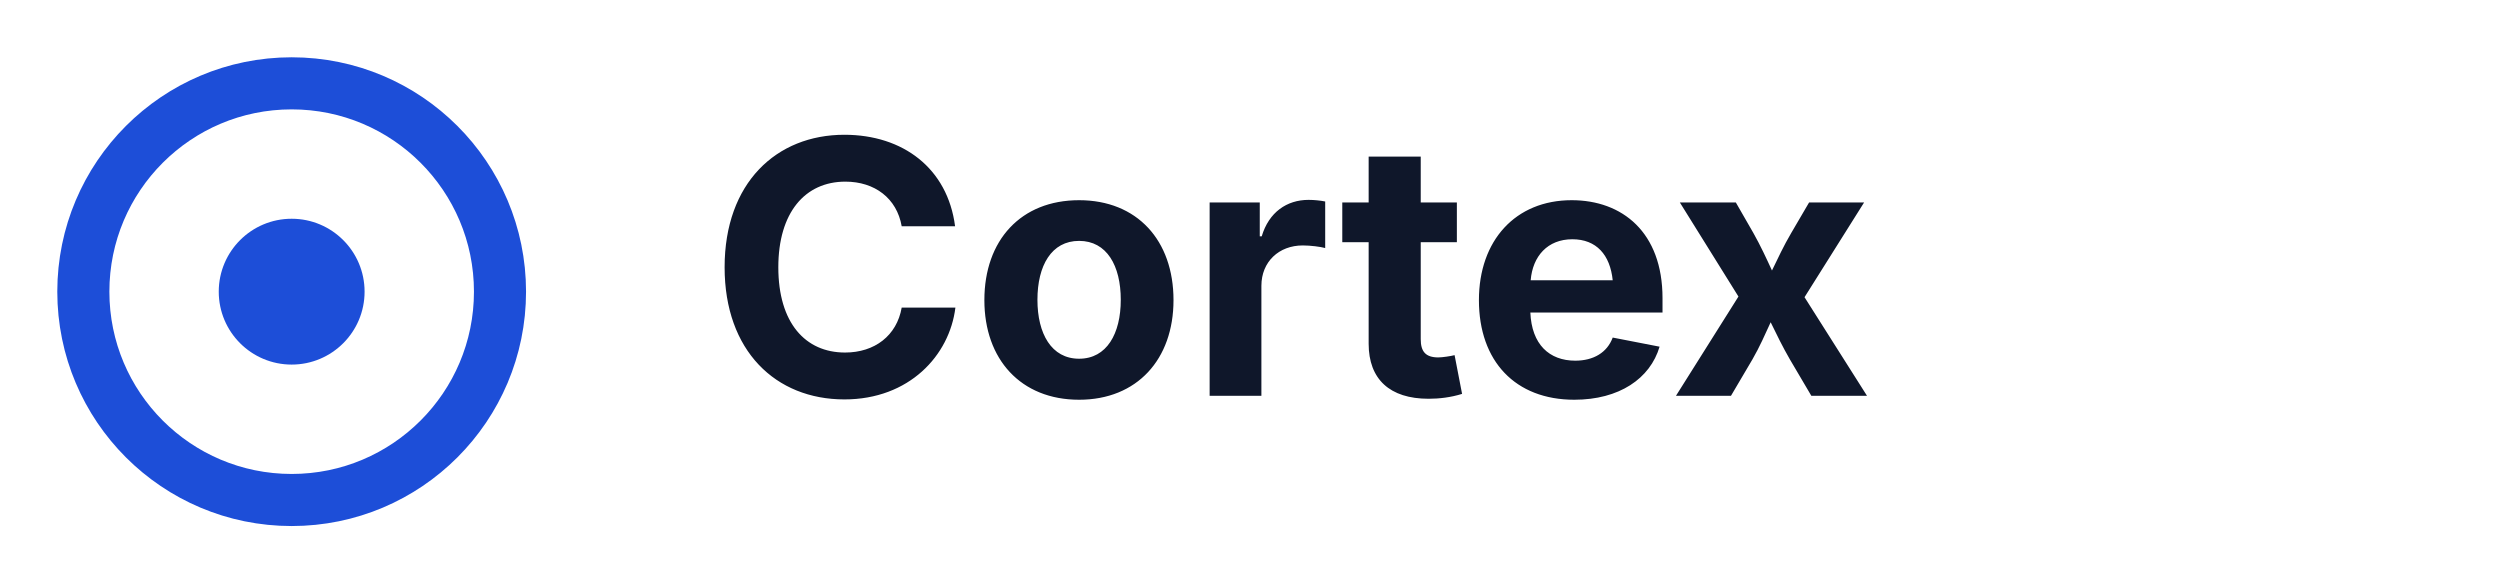
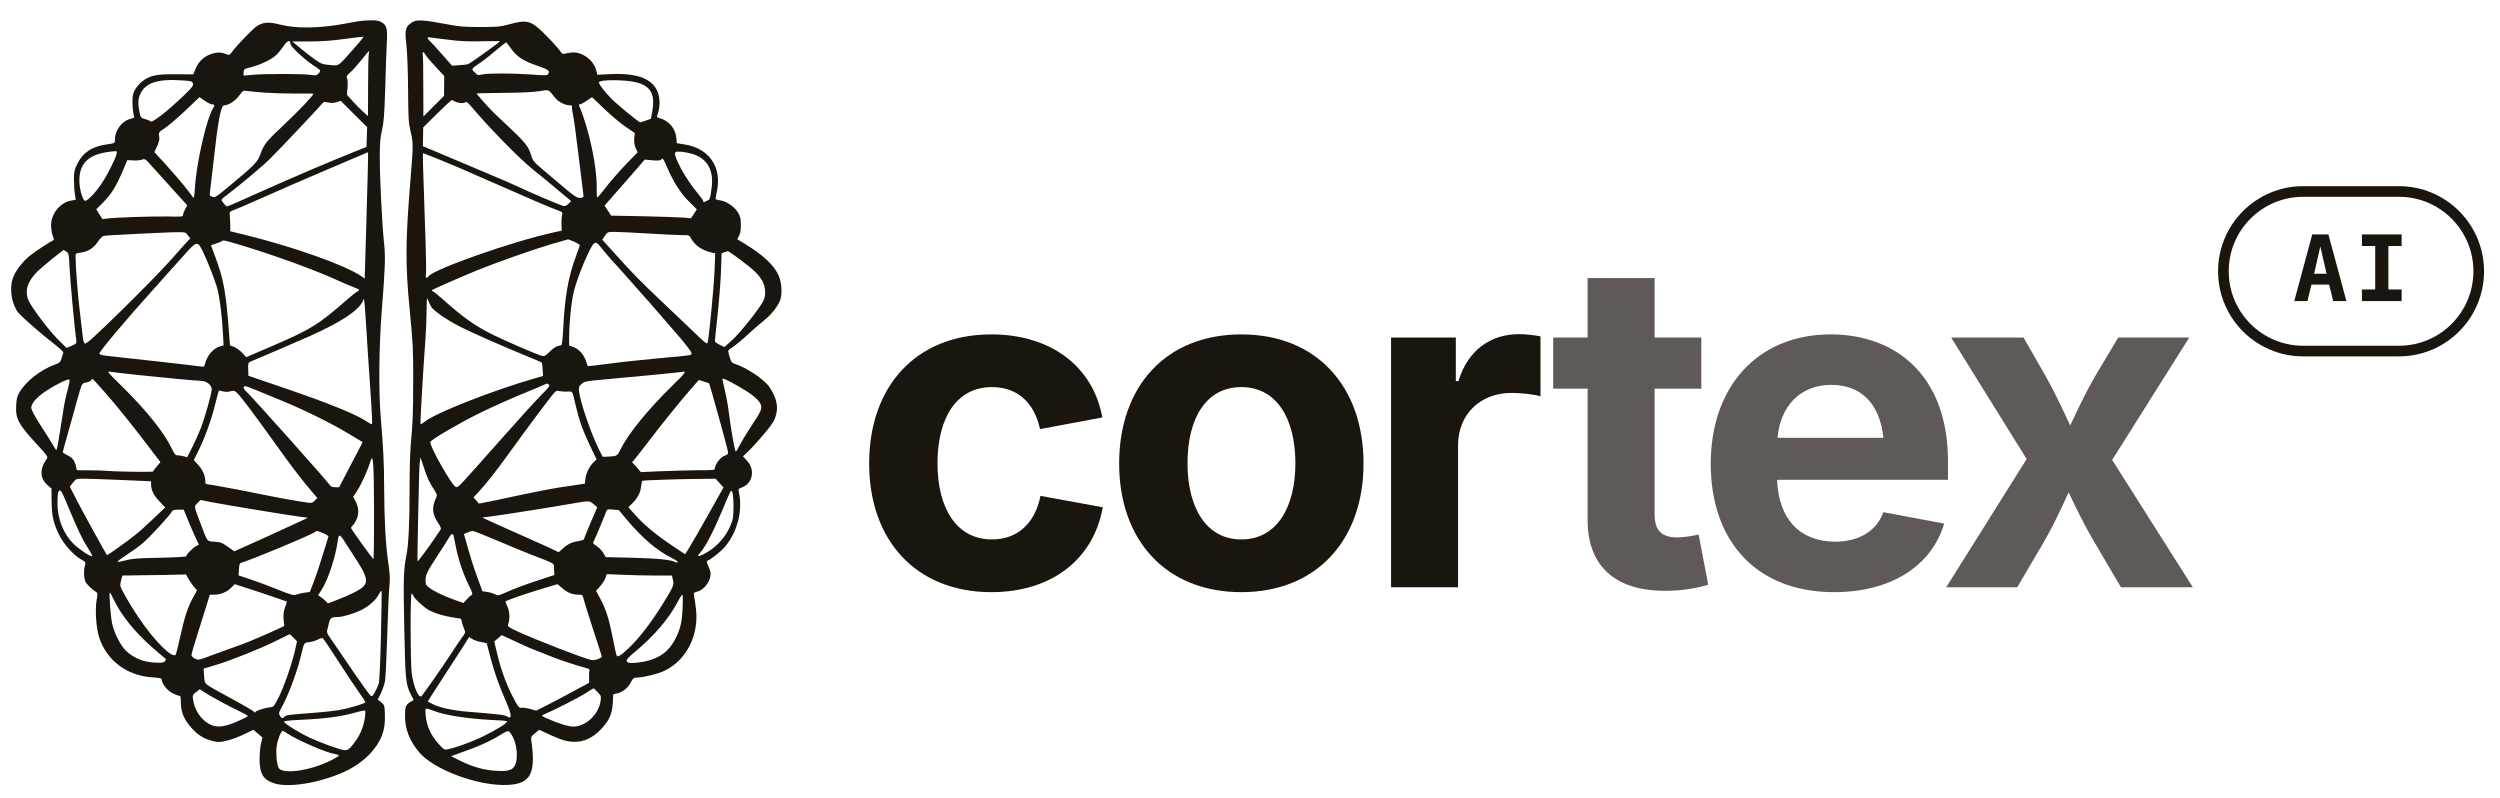
- <svg xmlns="http://www.w3.org/2000/svg" width="120" height="28" viewBox="0 0 120 28" fill="none">
-   <circle cx="14" cy="14" r="10" stroke="#1D4ED8" stroke-width="2.5" fill="none" />
-   <circle cx="14" cy="14" r="3.5" fill="#1D4ED8" />
-   <text x="34" y="19" font-family="Inter, system-ui, sans-serif" font-size="17" font-weight="700" fill="#0F172A">Cortex</text>
+ <svg xmlns="http://www.w3.org/2000/svg" viewBox="0 0 2350 750">
+   <g transform="translate(0,750) scale(0.1,-0.1)" fill="#1B1510" stroke="none">
+     <path d="M3365 7300 c-22 -4 -79 -14 -126 -23 -239 -44 -457 -47 -611 -7 -100 26 -152 22 -210 -13 -37 -22 -194 -185 -237 -245 -16 -24 -28 -31 -40 -26 -56 23 -91 26 -145 10 -73 -21 -128 -71 -157 -141 l-22 -54 -161 1 c-183 2 -242 -10 -314 -63 -23 -17 -55 -52 -70 -77 -22 -39 -27 -59 -27 -117 0 -38 4 -88 9 -111 l8 -40 -42 -13 c-79 -23 -140 -109 -140 -196 0 -31 0 -31 -80 -43 -135 -19 -221 -76 -272 -180 -29 -59 -33 -76 -33 -152 0 -47 4 -108 9 -136 l8 -52 -41 -7 c-106 -18 -191 -123 -191 -234 1 -31 7 -74 15 -96 8 -21 13 -40 12 -40 -39 -19 -170 -104 -223 -146 -76 -61 -145 -153 -166 -222 -31 -103 -6 -243 55 -317 36 -43 220 -204 330 -288 53 -42 95 -80 93 -86 -3 -6 -11 -30 -17 -53 -12 -38 -18 -43 -68 -62 -129 -47 -269 -157 -327 -257 -23 -38 -29 -62 -32 -129 -7 -123 22 -175 208 -376 79 -85 92 -104 82 -118 -72 -101 -69 -190 10 -256 l32 -27 1 -121 c2 -139 17 -205 71 -315 42 -86 135 -190 204 -229 45 -25 47 -28 39 -57 -14 -47 -11 -124 5 -155 14 -27 64 -75 100 -96 15 -9 15 -17 5 -70 -17 -92 -6 -265 23 -356 71 -218 260 -361 501 -376 68 -5 87 -9 87 -21 0 -37 52 -103 100 -127 27 -14 56 -25 65 -25 12 0 15 -14 15 -67 1 -88 31 -159 100 -235 61 -68 113 -101 194 -122 52 -14 67 -14 128 -1 38 8 112 34 164 59 l96 46 42 -36 43 -36 -13 -56 c-8 -32 -14 -97 -14 -147 0 -141 36 -198 143 -230 138 -41 420 6 647 107 95 42 186 106 249 174 104 111 145 218 139 366 -3 87 -4 91 -35 117 l-32 26 30 60 c16 33 34 87 39 119 5 32 14 224 20 425 6 201 15 407 20 456 8 73 6 116 -11 230 -25 177 -37 405 -38 706 -1 227 -7 360 -33 669 -20 237 -15 673 11 995 31 386 35 505 22 621 -18 157 -41 612 -41 806 0 144 4 194 21 265 17 72 22 143 30 393 5 168 11 359 15 425 7 137 0 166 -48 195 -26 16 -49 20 -108 19 -41 -1 -93 -5 -115 -9z m-48 -267 c-143 -162 -128 -152 -217 -144 -69 6 -81 10 -141 53 -36 25 -98 73 -138 107 l-73 61 156 0 c85 0 208 7 273 16 179 24 238 30 241 28 2 -2 -43 -56 -101 -121z m-587 56 c0 -29 149 -164 242 -221 43 -26 46 -37 18 -63 -16 -15 -27 -16 -67 -9 -60 11 -428 12 -545 1 l-88 -8 0 30 c0 20 6 31 18 35 9 3 44 12 77 22 73 20 161 63 204 100 18 15 50 53 72 85 39 59 69 70 69 28z m736 -100 c-3 -17 -6 -155 -6 -306 l-1 -274 -44 39 c-25 22 -70 67 -100 101 l-54 60 6 69 c3 41 1 77 -5 88 -8 15 -3 24 32 55 23 21 71 74 106 118 35 45 66 81 68 81 3 0 2 -14 -2 -31z m-1748 -245 c84 -6 91 -9 96 -30 5 -19 -9 -37 -81 -107 -157 -151 -306 -267 -317 -248 -3 4 -25 14 -50 21 -43 12 -44 13 -55 68 -15 75 -14 116 4 160 48 114 162 153 403 136z m772 -115 c74 -5 206 -9 293 -8 87 1 160 0 162 -3 8 -8 -137 -160 -278 -293 -160 -149 -187 -183 -218 -271 -27 -78 -54 -105 -316 -322 -103 -85 -113 -91 -138 -82 -24 9 -26 14 -21 48 3 20 17 139 31 264 45 413 71 548 103 548 41 1 102 40 139 90 36 48 40 51 73 45 19 -3 96 -10 170 -16z m-501 -109 c27 0 31 -10 16 -34 -62 -97 -157 -507 -172 -743 -3 -57 -9 -103 -12 -103 -3 0 -24 26 -46 58 -33 47 -198 239 -298 344 l-26 28 26 56 c19 42 24 65 19 93 -6 37 -5 38 57 79 34 23 120 97 192 165 l130 124 49 -34 c26 -18 56 -33 65 -33z m1173 19 l41 13 124 -124 124 -123 -3 -93 -3 -93 -95 -38 c-259 -104 -595 -247 -862 -367 -278 -125 -345 -154 -355 -154 -5 0 -20 14 -32 31 -27 36 -33 26 55 94 126 97 302 245 375 315 53 50 458 479 492 520 20 24 25 26 60 17 27 -7 51 -6 79 2z m-2066 -486 c-12 -50 -86 -196 -141 -278 -62 -93 -137 -170 -158 -162 -21 8 -51 115 -51 187 -1 179 100 262 338 279 15 1 17 -4 12 -26z m2360 -205 c-3 -123 -8 -302 -11 -398 -3 -96 -8 -263 -11 -371 l-6 -197 -37 25 c-146 100 -630 272 -1071 381 l-155 38 -1 75 c-1 41 -4 82 -5 92 -3 14 8 22 46 36 28 10 91 36 140 59 50 22 144 63 210 92 66 29 143 63 170 75 28 13 156 68 285 123 129 55 282 120 340 145 58 25 107 45 109 46 2 1 1 -99 -3 -221z m-2031 93 c28 -31 114 -127 193 -214 l142 -157 -20 -37 c-11 -21 -20 -45 -20 -55 0 -15 -14 -16 -137 -13 -142 3 -493 -9 -574 -19 l-46 -6 -29 46 -29 47 66 66 c75 75 122 151 183 295 l43 101 54 -3 c30 -2 65 1 79 6 33 12 36 10 95 -57z m339 -651 l25 -30 -22 -23 c-12 -12 -83 -92 -158 -177 -75 -85 -285 -300 -466 -477 -258 -252 -332 -319 -345 -312 -11 6 -17 31 -22 81 -4 40 -16 141 -26 223 -17 127 -40 427 -40 517 0 24 4 27 48 33 68 9 122 43 160 100 18 28 43 53 55 57 12 4 164 13 337 21 469 21 424 22 454 -13z m486 -90 c320 -96 689 -230 905 -327 66 -30 141 -63 168 -72 60 -23 64 -27 35 -42 -12 -6 -52 -37 -87 -68 -280 -246 -351 -289 -741 -456 l-215 -92 -40 42 c-22 23 -57 48 -77 55 l-36 13 -7 86 c-29 409 -52 536 -133 751 l-39 105 49 16 c27 9 52 19 55 23 10 10 23 8 163 -34z m-345 -60 c44 -88 120 -283 139 -358 21 -79 44 -264 51 -408 l7 -121 -28 -7 c-63 -16 -124 -82 -145 -159 -9 -36 -12 -37 -42 -32 -35 6 -617 72 -890 101 -34 4 -61 12 -63 19 -6 15 256 327 516 614 96 107 220 245 275 307 124 140 131 142 180 44z m-1281 -5 c22 -14 24 -24 30 -153 6 -126 49 -587 62 -674 5 -36 4 -37 -42 -58 l-48 -21 -79 78 c-88 88 -247 298 -279 369 -39 90 -9 183 89 277 46 44 228 192 241 196 1 1 13 -6 26 -14z m2835 -970 c6 -99 19 -285 28 -413 9 -128 13 -235 10 -238 -3 -4 -18 3 -34 14 -103 73 -356 176 -798 327 l-330 113 -2 61 c-2 55 1 63 20 71 114 47 450 192 562 242 296 133 458 241 496 329 15 37 12 69 48 -506z m-2209 -185 c280 -30 599 -60 641 -60 49 0 99 -40 99 -79 0 -40 -62 -260 -104 -370 -20 -51 -57 -133 -82 -181 l-45 -88 -32 9 c-18 5 -43 9 -57 9 -21 0 -30 11 -55 63 -73 154 -242 363 -479 596 -123 120 -133 133 -104 127 18 -3 116 -15 218 -26z m-613 -141 c-14 -46 -32 -129 -40 -184 -9 -55 -26 -164 -38 -242 -12 -79 -25 -143 -29 -143 -3 0 -17 19 -30 43 -13 23 -57 94 -98 157 -41 63 -84 134 -94 158 -19 42 -19 44 -1 80 11 22 45 58 88 90 82 62 244 147 257 134 5 -5 -2 -45 -15 -93z m348 -26 c123 -140 259 -310 417 -518 l106 -139 -34 -40 c-19 -22 -34 -43 -34 -48 0 -7 -361 -2 -450 7 -19 2 -88 4 -152 4 l-116 1 -7 33 c-13 57 -33 84 -80 107 -25 12 -45 25 -45 30 0 4 20 77 44 161 24 85 56 199 71 254 14 55 36 130 47 167 21 65 23 67 60 73 22 4 42 13 45 21 3 8 8 14 12 13 3 0 56 -57 116 -126z m1432 16 c54 -22 159 -65 233 -96 197 -80 463 -211 619 -305 75 -45 137 -83 138 -83 2 -1 -10 -26 -26 -56 -15 -30 -65 -125 -111 -211 l-82 -158 -38 0 c-28 0 -41 6 -52 23 -29 43 -737 837 -787 881 -24 22 -28 46 -7 46 8 0 59 -18 113 -41z m-320 -8 c21 -6 46 -6 69 1 32 8 39 7 61 -14 36 -34 147 -180 353 -468 165 -231 259 -354 366 -478 l37 -43 -24 -25 c-19 -20 -30 -24 -59 -20 -111 16 -248 40 -425 76 -179 37 -518 100 -537 100 -5 0 -8 12 -8 26 0 51 -24 106 -66 153 l-42 46 49 100 c62 128 119 288 155 438 15 64 31 117 34 117 3 0 20 -4 37 -9z m1419 -1118 c1 -255 -2 -461 -6 -458 -14 9 -210 282 -210 292 0 6 8 18 19 27 10 9 26 37 36 62 21 54 16 107 -14 164 l-21 40 39 60 c39 60 99 194 122 271 27 87 33 9 35 -458z m-2373 285 l277 -12 0 -25 c0 -58 23 -106 78 -163 l55 -58 -111 -105 c-61 -58 -134 -125 -164 -148 -74 -60 -269 -200 -273 -195 -8 9 -232 416 -287 523 l-62 121 30 37 c29 37 30 37 104 37 41 0 200 -5 353 -12z m-565 -110 c6 -7 37 -78 70 -158 83 -199 127 -292 179 -373 25 -37 42 -71 39 -74 -11 -11 -121 62 -177 117 -93 92 -149 234 -149 380 0 108 11 140 38 108z m1408 -98 c121 -24 742 -126 839 -138 l70 -9 -80 -37 c-92 -44 -497 -228 -567 -258 l-46 -20 -61 43 c-54 38 -69 44 -125 47 -73 5 -63 -9 -131 172 -64 169 -62 156 -30 190 16 17 30 30 31 30 1 0 46 -9 100 -20z m-211 -188 c27 -64 59 -138 72 -164 l23 -47 -28 -15 c-30 -15 -92 -80 -92 -95 0 -5 -111 -11 -247 -14 -205 -3 -261 -8 -321 -24 -40 -11 -75 -17 -77 -13 -2 4 37 33 87 65 51 33 119 82 152 111 65 55 255 262 270 293 6 15 20 19 61 20 l52 0 48 -117z m1263 -104 c29 -12 51 -27 49 -32 -2 -6 -25 -81 -51 -166 -26 -85 -64 -200 -85 -255 l-39 -100 -48 -6 c-27 -4 -62 -12 -78 -18 -25 -10 -45 -5 -175 47 -80 33 -196 76 -257 96 l-111 37 3 57 c2 36 7 58 16 60 100 29 646 256 693 288 25 18 20 18 83 -8z m197 -72 c17 -26 64 -100 106 -164 106 -163 121 -216 75 -265 -28 -30 -126 -80 -247 -126 l-86 -33 -24 24 c-13 12 -34 30 -46 38 l-23 15 35 54 c60 94 131 311 150 459 8 63 19 63 60 -2z m-1469 -348 c9 -18 32 -52 51 -76 l35 -42 -35 -63 c-50 -89 -80 -179 -122 -367 -20 -91 -39 -168 -42 -172 -27 -47 -201 125 -350 347 -82 120 -173 281 -173 302 0 10 5 35 10 55 l11 38 212 3 c117 1 251 3 299 5 l87 2 17 -32z m650 -127 c115 -38 225 -76 244 -83 19 -7 36 -13 37 -13 1 0 -7 -25 -18 -55 -14 -42 -17 -70 -13 -115 l6 -60 -114 -52 c-62 -28 -137 -61 -165 -72 -29 -11 -60 -24 -70 -29 -10 -5 -58 -23 -108 -40 -49 -17 -148 -53 -220 -80 -127 -48 -131 -49 -162 -33 -19 9 -33 24 -33 35 0 10 25 95 55 190 30 94 68 217 86 274 l31 102 46 0 c56 0 116 26 157 67 17 17 30 31 31 32 0 0 94 -30 210 -68z m1165 -417 c-6 -246 -14 -425 -21 -449 -7 -22 -23 -59 -37 -83 -24 -42 -25 -43 -44 -26 -10 9 -75 99 -143 198 -127 186 -201 295 -243 356 -16 22 -22 42 -18 55 4 11 11 41 17 67 11 49 23 58 82 58 45 0 143 29 214 62 78 37 145 96 174 153 12 22 23 35 25 29 2 -7 -1 -196 -6 -420z m-2513 342 c68 -144 196 -304 358 -447 59 -52 114 -99 123 -105 13 -10 13 -14 1 -29 -12 -15 -27 -17 -102 -13 -102 6 -185 40 -258 105 -54 49 -115 166 -136 262 -15 69 -31 291 -21 291 3 0 19 -29 35 -64z m1691 -360 l33 -34 -17 -78 c-28 -126 -102 -341 -153 -444 -43 -86 -50 -95 -77 -98 -50 -4 -145 -34 -145 -46 0 -8 -3 -7 -8 0 -4 7 -59 40 -122 75 -242 132 -308 169 -328 186 -16 14 -21 33 -24 83 l-4 65 111 33 c142 42 431 158 576 231 63 32 116 58 120 59 3 1 20 -13 38 -32z m423 -225 c73 -113 160 -244 194 -291 34 -47 60 -88 58 -92 -8 -13 -160 -58 -247 -73 -48 -8 -152 -19 -230 -25 -240 -18 -267 -21 -281 -36 -20 -20 -31 -18 -46 10 -11 22 -9 30 18 78 57 101 136 308 173 453 42 168 33 152 87 159 26 3 63 15 82 25 24 13 39 16 47 9 7 -6 72 -103 145 -217z m-1259 -289 c48 -33 229 -131 335 -181 40 -19 72 -38 72 -42 0 -4 -43 -26 -96 -49 -123 -54 -193 -62 -257 -31 -84 40 -147 132 -162 232 -6 44 -5 47 27 72 18 15 34 27 36 27 2 0 22 -13 45 -28z m1507 -240 c-15 -88 -43 -158 -91 -222 -74 -99 -70 -98 -211 -50 -66 22 -162 61 -213 84 -105 49 -244 136 -245 152 0 7 55 13 160 18 214 9 374 30 495 64 55 16 103 26 107 22 4 -3 3 -34 -2 -68z m-735 -143 c92 -62 366 -183 446 -195 22 -4 42 -10 45 -15 2 -4 -37 -29 -88 -53 -191 -93 -445 -127 -479 -64 -18 34 -27 137 -18 206 9 60 41 142 57 142 4 0 21 -9 37 -21z" />
+     <path d="M3870 7288 c-60 -41 -66 -64 -50 -208 8 -72 15 -252 16 -425 2 -266 4 -310 23 -388 26 -108 26 -132 2 -426 -51 -614 -52 -820 -9 -1264 30 -303 33 -362 32 -677 0 -250 -5 -390 -17 -509 -12 -119 -17 -257 -17 -495 0 -318 -10 -520 -30 -617 -27 -131 -29 -226 -20 -679 10 -495 14 -535 63 -630 l26 -49 -34 -21 c-42 -26 -49 -46 -48 -136 1 -116 41 -221 125 -326 135 -171 567 -332 847 -316 209 12 259 108 216 413 -6 37 -3 42 34 72 l39 33 84 -39 c123 -57 175 -73 249 -74 90 -1 176 40 252 122 76 83 100 137 107 241 l5 84 33 7 c52 11 105 52 130 102 18 36 29 47 46 47 67 0 207 34 275 66 206 100 325 340 292 589 -6 50 -14 102 -17 117 -6 24 -3 28 34 38 62 16 122 99 122 167 0 14 -10 47 -22 72 -12 25 -17 46 -12 48 33 11 129 87 168 133 119 139 171 346 130 520 -5 22 -1 27 30 38 102 37 127 168 47 252 l-37 40 34 32 c91 87 231 252 256 303 40 82 40 160 -1 246 -17 35 -42 76 -55 90 -63 72 -209 165 -308 198 -31 10 -37 17 -52 68 -16 53 -16 59 -2 68 40 25 125 94 184 150 36 34 97 86 135 117 69 56 114 108 151 178 30 57 26 179 -9 255 -43 94 -142 186 -309 289 l-78 47 17 32 c12 22 18 55 17 103 0 58 -4 78 -27 116 -31 53 -102 103 -162 114 -22 3 -43 8 -46 10 -4 2 0 30 7 61 56 237 -65 419 -304 456 l-70 11 -5 55 c-9 87 -74 160 -165 183 -19 5 -20 8 -7 44 8 22 14 63 15 93 1 202 -153 291 -472 274 l-113 -6 -12 47 c-26 95 -139 175 -233 162 -25 -3 -54 -8 -65 -11 -15 -5 -24 1 -37 22 -9 15 -63 76 -121 135 -154 159 -184 168 -373 116 -68 -19 -105 -22 -259 -22 -157 0 -199 4 -330 29 -211 40 -271 43 -315 13z m324 -159 c126 -17 199 -20 334 -17 94 2 172 2 172 1 0 -9 -286 -214 -303 -217 -12 -3 -50 -7 -84 -9 l-63 -5 -94 106 c-51 59 -103 116 -115 126 -20 18 -28 36 -15 36 3 0 79 -9 168 -21z m610 -86 c54 -76 116 -116 244 -160 112 -38 124 -48 103 -81 -7 -12 -33 -12 -148 -3 -171 13 -413 14 -470 1 -39 -9 -44 -8 -71 20 -34 33 -36 29 58 94 30 20 96 72 145 115 50 43 93 76 96 72 3 -3 22 -29 43 -58z m-801 -63 c10 -16 53 -67 96 -112 l77 -83 -1 -93 -1 -93 -97 -97 -97 -97 -1 280 c0 154 -2 290 -5 303 -6 31 8 28 29 -8z m1982 -255 c134 -35 175 -112 146 -274 l-12 -67 -47 -17 c-26 -10 -50 -17 -54 -17 -13 0 -209 161 -268 220 -66 66 -120 136 -120 156 0 27 252 27 355 -1z m-771 -140 c31 -41 95 -74 140 -75 19 0 27 -4 23 -13 -3 -8 1 -40 9 -73 7 -32 30 -194 49 -359 20 -165 40 -325 44 -355 5 -30 7 -58 4 -62 -2 -5 -19 -8 -36 -8 -26 1 -57 22 -162 111 -71 61 -163 139 -203 172 -64 55 -75 69 -89 117 -23 80 -56 122 -204 261 -74 68 -149 140 -167 159 -46 47 -142 156 -142 161 0 2 114 5 253 6 155 1 285 7 337 16 95 15 84 19 144 -58z m671 -280 l82 -55 -5 -50 c-3 -36 1 -63 13 -91 l19 -40 -75 -77 c-91 -93 -189 -205 -253 -290 -27 -35 -51 -61 -53 -58 -3 3 -5 45 -4 93 4 192 -74 559 -164 766 -5 12 -3 17 8 17 8 0 37 15 63 34 l49 33 119 -114 c65 -62 156 -138 201 -168z m-1605 240 c29 -17 82 -19 96 -5 7 7 23 -5 51 -38 173 -205 449 -487 581 -594 70 -56 159 -129 199 -163 39 -33 92 -77 117 -98 l45 -37 -26 -26 c-19 -19 -32 -24 -50 -20 -30 8 -354 146 -420 180 -28 14 -176 78 -329 142 -154 65 -344 145 -424 179 l-145 61 2 88 1 88 129 128 c70 70 133 127 138 128 6 1 21 -5 35 -13z m2225 -491 c143 -41 207 -153 184 -322 -13 -102 -15 -107 -45 -120 -31 -15 -34 -15 -34 -1 0 6 -22 37 -48 68 -117 136 -244 371 -212 391 17 11 86 3 155 -16z m-2401 -43 c171 -70 232 -96 481 -206 376 -166 598 -261 653 -280 51 -19 52 -20 45 -50 -4 -16 -6 -55 -5 -86 l2 -57 -77 -17 c-387 -84 -1137 -349 -1178 -415 -14 -23 -27 -9 -21 23 4 17 0 226 -9 462 -21 605 -23 675 -17 675 2 0 59 -22 126 -49z m2167 -84 c59 -138 127 -245 207 -323 l72 -72 -27 -42 -28 -42 -60 6 c-33 3 -202 9 -375 13 l-315 6 -31 47 -31 47 189 216 189 217 73 -7 c50 -4 75 -2 80 6 13 21 22 11 57 -72z m-176 -622 c132 -8 273 -15 312 -15 69 0 73 -1 87 -27 36 -70 107 -118 200 -138 l29 -6 -6 -157 c-6 -158 -54 -652 -66 -684 -5 -14 -22 -2 -91 65 -47 45 -193 184 -325 309 -228 216 -286 275 -487 499 l-87 96 25 37 c25 36 25 36 97 36 40 0 180 -7 312 -15z m-698 -77 c29 -13 53 -27 53 -32 0 -4 -16 -52 -36 -105 -72 -192 -106 -384 -120 -686 -5 -92 -11 -148 -18 -150 -6 -2 -23 -6 -37 -9 -15 -3 -47 -27 -72 -52 -38 -38 -50 -45 -71 -40 -44 11 -355 145 -468 202 -168 84 -273 159 -465 330 -44 39 -86 74 -94 76 -8 3 -12 8 -9 11 6 7 293 132 440 192 169 69 523 193 685 241 83 24 152 43 155 44 3 0 29 -10 57 -22z m277 -84 c33 -40 74 -89 91 -106 18 -18 54 -58 81 -89 27 -30 101 -114 164 -185 64 -71 154 -174 201 -229 48 -55 132 -153 188 -217 55 -65 101 -126 101 -137 0 -22 12 -20 -280 -46 -186 -17 -389 -39 -505 -55 -38 -5 -97 -12 -130 -16 l-60 -6 -19 54 c-21 60 -69 111 -121 128 l-35 12 0 77 c0 138 21 342 45 435 36 143 156 427 189 448 21 14 31 7 90 -68z m1278 -80 c134 -100 184 -148 216 -209 30 -59 33 -135 6 -186 -36 -71 -220 -302 -291 -365 l-73 -66 -45 21 c-25 12 -45 27 -45 34 0 7 11 116 25 242 14 127 28 310 32 407 l6 177 26 10 c14 5 29 10 33 10 4 1 54 -33 110 -75z m-2899 -448 c25 -38 138 -117 255 -178 101 -54 425 -197 667 -295 61 -25 113 -48 117 -51 3 -4 8 -34 9 -67 l3 -59 -65 -19 c-397 -113 -939 -326 -1042 -408 -21 -17 -41 -28 -44 -25 -5 5 24 499 47 811 5 61 9 173 10 250 1 129 2 137 14 103 8 -21 21 -49 29 -62z m2265 -743 c-229 -224 -413 -451 -484 -595 -31 -64 -34 -66 -114 -70 l-55 -2 -37 74 c-73 146 -173 439 -185 540 -4 40 -2 48 24 71 26 24 39 27 223 43 263 23 701 66 720 70 49 12 36 -7 -92 -131z m623 -4 c126 -72 190 -124 209 -169 17 -40 6 -64 -91 -210 -42 -64 -91 -145 -109 -180 -31 -60 -34 -63 -40 -40 -12 40 -48 256 -60 360 -6 52 -22 141 -36 198 -13 57 -24 106 -24 109 0 12 45 -8 151 -68z m-276 28 c7 -8 177 -622 178 -644 2 -22 -4 -28 -32 -37 -36 -10 -91 -82 -91 -118 0 -17 -12 -18 -152 -18 -84 -1 -241 -5 -348 -9 l-195 -9 -41 47 -42 46 38 45 c20 25 74 95 120 155 121 159 296 376 389 482 l80 91 47 -14 c26 -8 48 -15 49 -17z m-1576 -109 c-46 -46 -221 -238 -389 -428 -404 -456 -390 -441 -414 -438 -35 5 -257 399 -240 425 18 28 277 179 459 268 105 52 283 132 397 179 115 47 216 89 225 95 13 7 22 6 32 -4 12 -11 1 -26 -70 -97z m243 31 c53 2 46 13 78 -124 32 -140 67 -239 135 -382 l63 -131 -25 -24 c-40 -37 -73 -102 -80 -155 l-5 -49 -77 -12 c-42 -6 -123 -19 -181 -27 -57 -9 -194 -36 -305 -59 -110 -24 -252 -54 -316 -67 l-117 -23 -25 30 -26 29 38 40 c75 79 180 213 311 395 73 102 184 253 246 335 193 256 175 236 209 229 17 -4 51 -6 77 -5z m-1308 -822 c9 -20 33 -62 52 -93 36 -56 36 -57 21 -89 -39 -83 -34 -148 19 -227 22 -32 33 -57 27 -64 -4 -6 -32 -46 -61 -90 -52 -77 -155 -216 -157 -211 -4 12 14 885 20 925 l8 53 27 -83 c15 -46 35 -100 44 -121z m2740 -38 l37 -41 -147 -262 c-81 -143 -162 -285 -181 -314 l-33 -52 -108 72 c-168 112 -282 207 -372 310 l-53 60 41 41 c50 53 72 95 79 158 3 27 9 50 12 50 19 5 352 16 507 17 l181 2 37 -41z m131 -219 c-1 -102 -4 -122 -28 -179 -36 -85 -93 -159 -168 -217 -55 -42 -128 -78 -138 -69 -1 2 6 14 18 26 48 52 123 194 205 389 93 221 86 207 99 185 7 -12 12 -65 12 -135z m-1315 21 l34 -29 -62 -145 c-34 -79 -62 -149 -62 -155 0 -5 -21 -13 -47 -17 -67 -10 -104 -27 -151 -70 l-41 -36 -38 19 c-21 11 -121 56 -223 101 -102 45 -246 110 -322 144 l-136 62 126 17 c127 17 543 83 742 118 139 24 140 24 180 -9z m312 -146 c142 -169 283 -290 414 -355 42 -21 71 -41 65 -44 -6 -4 -17 -4 -23 0 -36 22 -164 35 -399 41 l-255 6 -22 38 c-13 22 -40 51 -62 65 -39 26 -39 27 -25 55 13 24 90 208 114 272 8 20 13 22 63 17 l55 -5 75 -90z m-1220 -196 c117 -50 265 -111 328 -135 231 -90 205 -73 208 -135 l3 -54 -118 -39 c-140 -45 -251 -86 -343 -127 -65 -29 -69 -30 -99 -15 -17 9 -50 19 -73 22 l-43 6 -43 117 c-40 109 -66 190 -112 354 l-19 67 32 14 c18 8 40 15 49 15 10 1 113 -40 230 -90z m-408 44 c2 -10 12 -56 21 -103 24 -120 67 -250 119 -355 39 -80 42 -91 28 -99 -10 -5 -30 -24 -46 -42 l-30 -32 -85 30 c-99 35 -192 79 -238 115 -28 20 -33 31 -33 64 0 55 15 87 116 241 49 75 97 150 106 167 19 35 34 40 42 14z m1896 -373 l156 0 10 -42 c11 -49 7 -58 -104 -238 -103 -165 -222 -319 -313 -403 -81 -75 -102 -87 -113 -68 -3 5 -20 79 -36 164 -35 180 -65 272 -118 371 l-39 72 38 43 c21 23 43 58 50 78 l12 36 150 -6 c83 -4 221 -7 307 -7z m-873 -120 c48 -42 94 -60 154 -60 34 0 36 -1 48 -52 8 -29 49 -161 92 -292 44 -132 78 -240 76 -241 -24 -21 -74 -35 -99 -29 -75 16 -528 192 -692 268 -81 38 -97 49 -91 63 19 49 17 120 -4 168 -11 26 -21 49 -21 50 0 7 172 68 298 106 75 22 148 45 162 49 14 5 27 9 28 9 2 1 24 -17 49 -39z m-1402 -69 c8 -27 105 -115 151 -139 60 -30 137 -53 222 -66 l76 -12 11 -44 c7 -25 17 -54 23 -65 9 -18 5 -29 -27 -70 -20 -28 -66 -95 -101 -150 -74 -115 -268 -392 -280 -400 -28 -17 -74 96 -90 217 -13 104 -14 748 -1 748 5 0 12 -8 16 -19z m2532 -113 c-7 -137 -20 -195 -63 -282 -71 -145 -179 -214 -366 -235 -73 -8 -98 -2 -98 24 0 7 35 42 78 77 176 146 319 312 398 463 21 41 43 75 48 75 5 0 6 -52 3 -122z m-1582 -313 c64 -31 138 -64 164 -74 200 -80 259 -103 356 -134 61 -20 128 -40 150 -45 28 -6 39 -13 36 -23 -3 -8 -5 -37 -4 -66 l1 -51 -167 -90 c-91 -50 -203 -109 -249 -131 l-82 -41 -53 15 c-28 8 -65 14 -82 12 -28 -2 -32 3 -87 108 -61 117 -112 259 -149 418 l-23 97 35 30 c18 16 34 29 35 30 1 0 54 -25 119 -55z m-315 -10 l55 -11 36 -137 c39 -147 76 -251 146 -412 55 -126 57 -171 8 -139 -21 14 -75 20 -369 44 -137 11 -264 38 -330 72 -23 11 -42 22 -44 23 -2 1 50 84 115 183 65 99 153 235 196 302 l77 122 28 -18 c15 -10 52 -23 82 -29z m1098 -471 c32 -33 34 -39 28 -80 -17 -129 -139 -244 -258 -244 -46 0 -144 31 -253 80 -48 22 -49 23 -25 33 84 34 336 162 395 201 39 25 72 46 74 46 2 0 20 -16 39 -36z m-1547 -174 c117 -47 351 -81 632 -92 32 -1 61 -6 63 -10 8 -12 -109 -84 -231 -143 -129 -62 -326 -129 -354 -120 -27 8 -106 103 -135 162 -27 52 -43 115 -46 173 -3 60 -5 59 71 30z m751 -250 c35 -68 47 -183 26 -245 -20 -62 -60 -78 -178 -71 -119 7 -219 34 -338 92 l-92 46 92 33 c172 60 285 112 385 175 26 17 54 29 63 28 8 -2 27 -28 42 -58z" />
+   </g>
+   <text x="800" y="552" font-family="'Cabinet Grotesk','Geist',system-ui,-apple-system,sans-serif" font-weight="700" font-size="430" letter-spacing="-18" fill="#1B1510">cor<tspan fill="#1B1510B3">tex</tspan>
+   </text>
+   <g transform="translate(2090,180)">
+     <rect x="0" y="0" width="240" height="150" rx="75" fill="none" stroke="#1B1510" stroke-width="10" />
+     <text x="120" y="103" text-anchor="middle" font-family="'JetBrains Mono',ui-monospace,monospace" font-weight="600" font-size="86" letter-spacing="6" fill="#1B1510">AI</text>
+   </g>
</svg>
